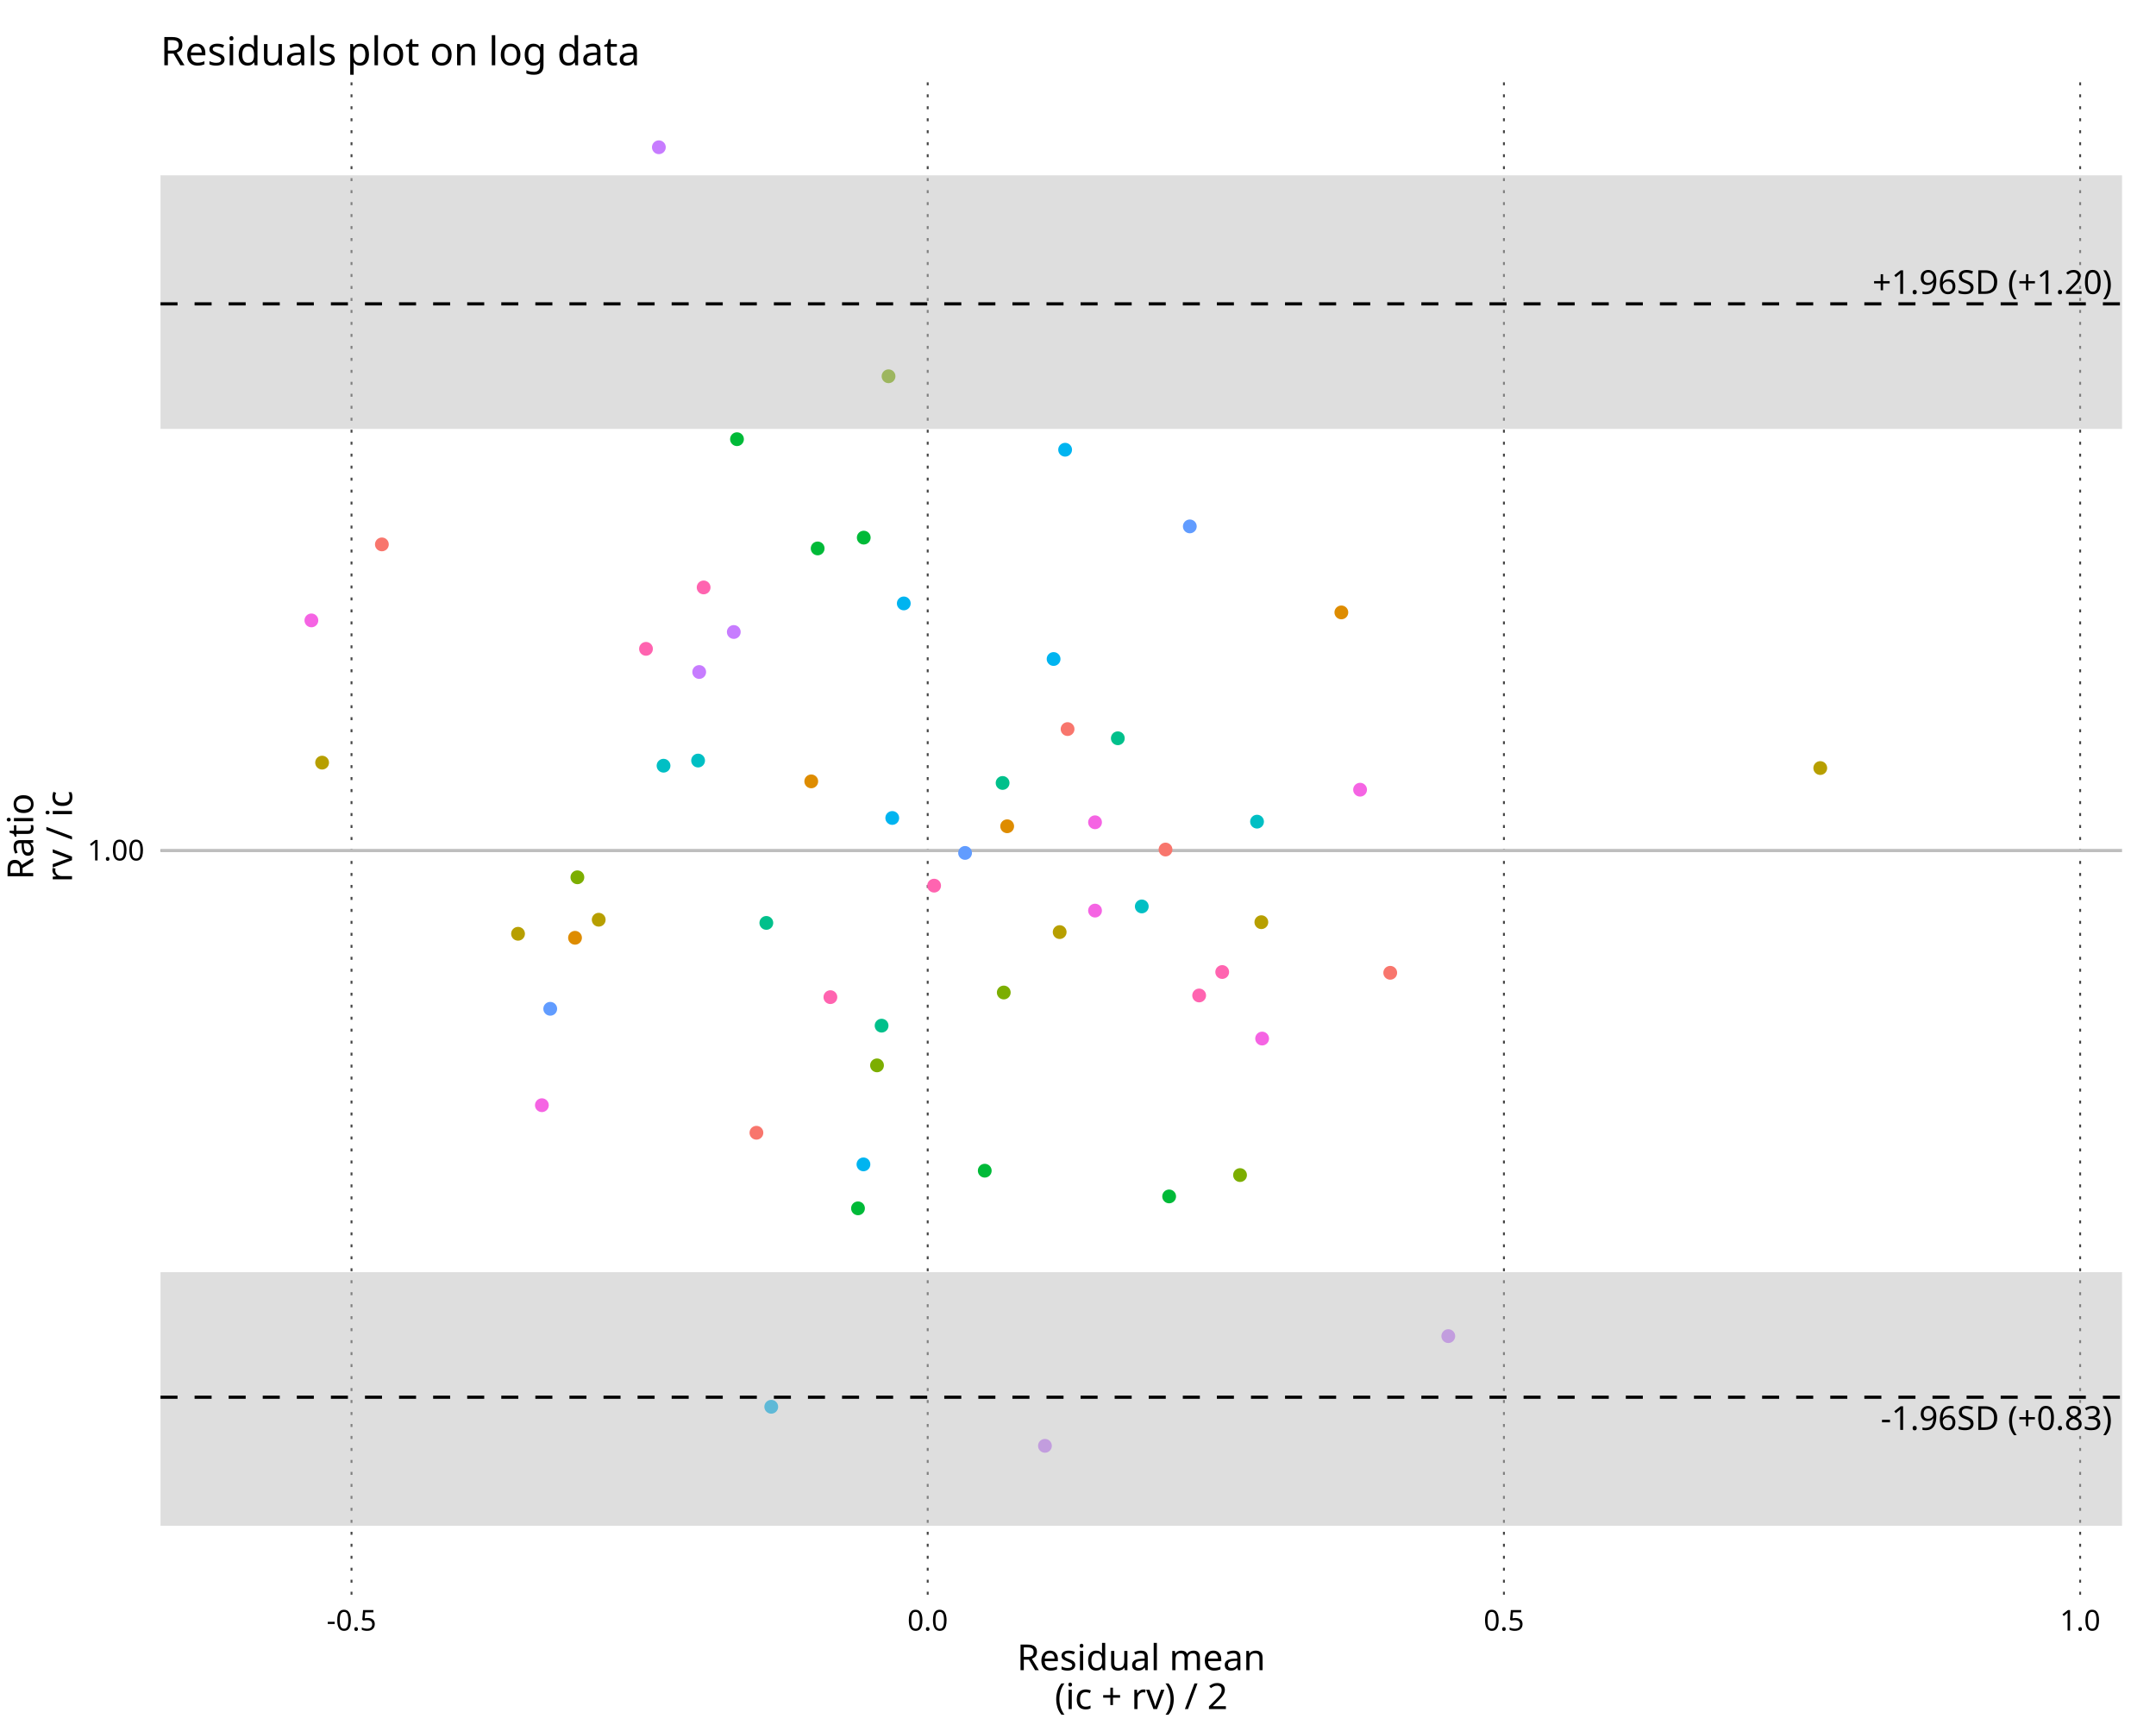
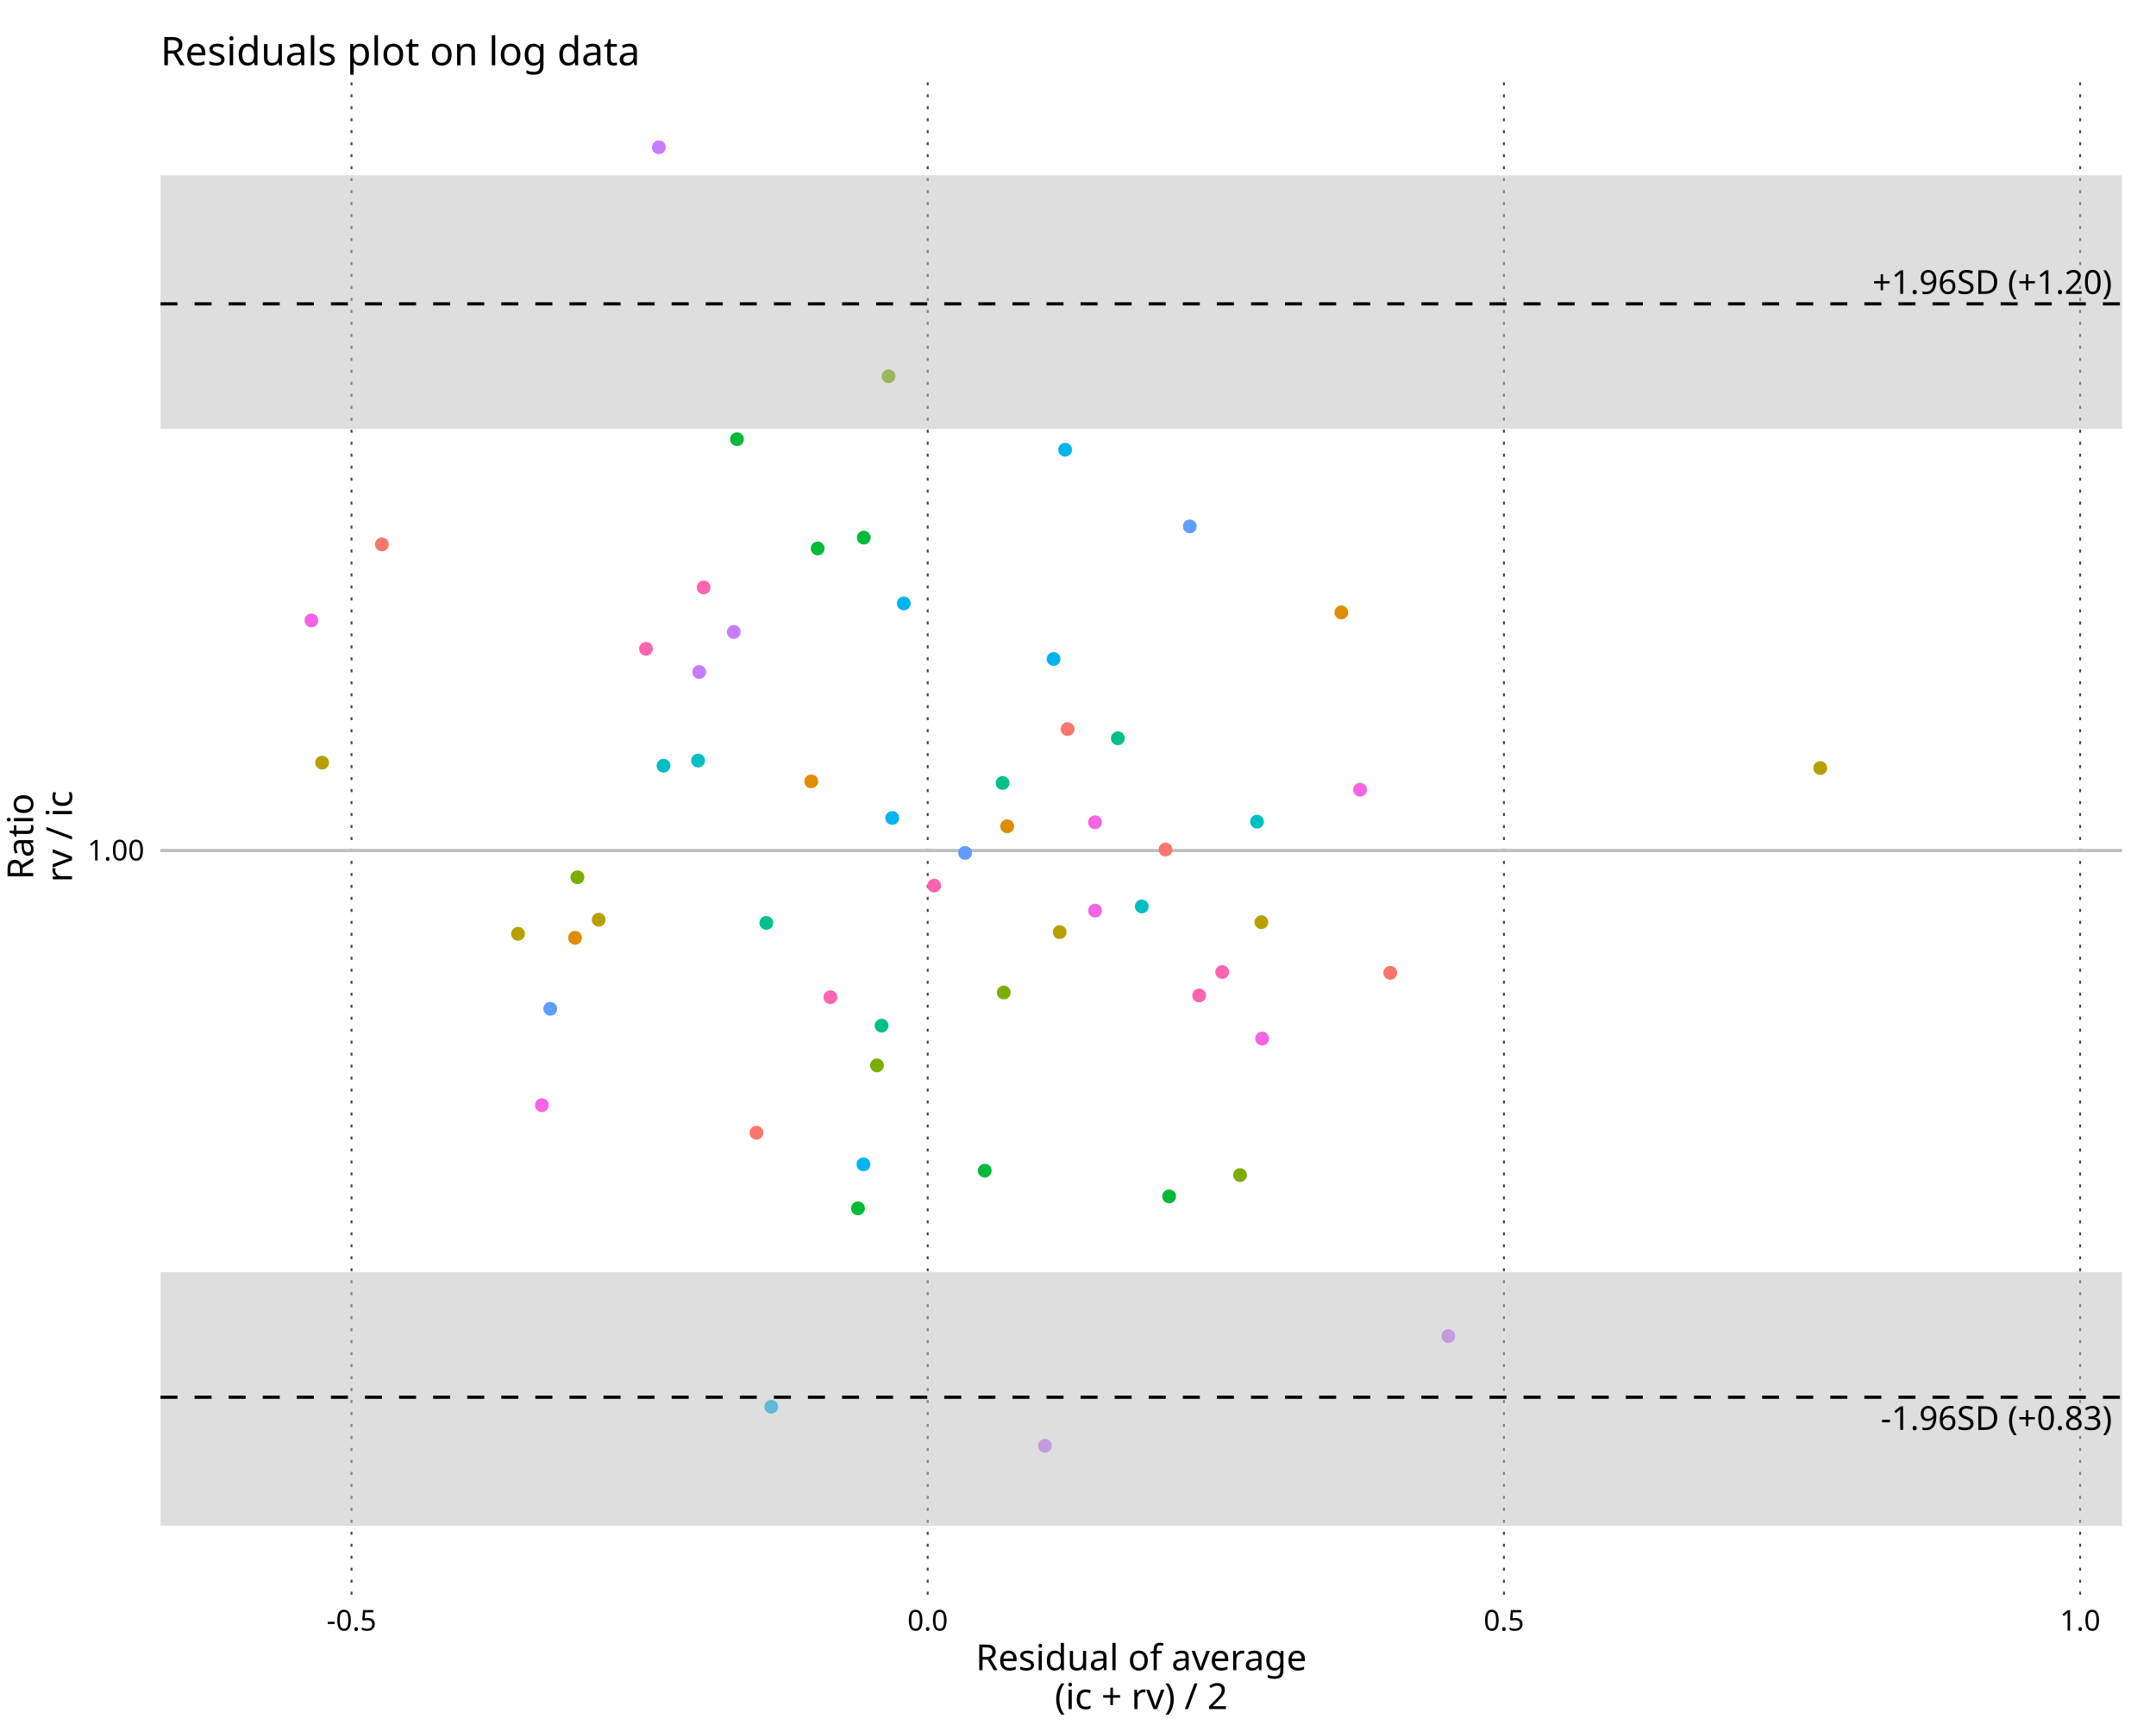
<svg xmlns="http://www.w3.org/2000/svg" class="svglite" data-engine-version="2.0" width="720.00pt" height="576.00pt" viewBox="0 0 720.00 576.00">
  <defs>
    <style type="text/css">
    .svglite line, .svglite polyline, .svglite polygon, .svglite path, .svglite rect, .svglite circle {
      fill: none;
      stroke: #000000;
      stroke-linecap: round;
      stroke-linejoin: round;
      stroke-miterlimit: 10.00;
    }
  </style>
  </defs>
  <rect width="100%" height="100%" style="stroke: none; fill: #FFFFFF;" />
  <defs>
    <clipPath id="cpMC4wMHw3MjAuMDB8MC4wMHw1NzYuMDA=">
      <rect x="0.00" y="0.00" width="720.00" height="576.00" />
    </clipPath>
  </defs>
  <g clip-path="url(#cpMC4wMHw3MjAuMDB8MC4wMHw1NzYuMDA=)">
</g>
  <defs>
    <clipPath id="cpNTMuNjB8NzA4LjY2fDI2LjE1fDUzMi40OQ==">
      <rect x="53.60" y="26.15" width="655.06" height="506.34" />
    </clipPath>
  </defs>
  <g clip-path="url(#cpNTMuNjB8NzA4LjY2fDI2LjE1fDUzMi40OQ==)">
    <polyline points="53.60,284.00 708.66,284.00 " style="stroke-width: 0.64; stroke: #454545; stroke-dasharray: 1.00,3.00; stroke-linecap: butt;" />
    <polyline points="117.39,532.49 117.39,26.15 " style="stroke-width: 0.64; stroke: #454545; stroke-dasharray: 1.00,3.00; stroke-linecap: butt;" />
    <polyline points="309.81,532.49 309.81,26.15 " style="stroke-width: 0.64; stroke: #454545; stroke-dasharray: 1.00,3.00; stroke-linecap: butt;" />
    <polyline points="502.24,532.49 502.24,26.15 " style="stroke-width: 0.64; stroke: #454545; stroke-dasharray: 1.00,3.00; stroke-linecap: butt;" />
    <polyline points="694.67,532.49 694.67,26.15 " style="stroke-width: 0.64; stroke: #454545; stroke-dasharray: 1.00,3.00; stroke-linecap: butt;" />
    <polyline points="53.60,284.00 60.49,284.00 67.39,284.00 74.28,284.00 81.18,284.00 88.08,284.00 94.97,284.00 101.87,284.00 108.76,284.00 115.66,284.00 122.55,284.00 129.45,284.00 136.34,284.00 143.24,284.00 150.13,284.00 157.03,284.00 163.92,284.00 170.82,284.00 177.72,284.00 184.61,284.00 191.51,284.00 198.40,284.00 205.30,284.00 212.19,284.00 219.09,284.00 225.98,284.00 232.88,284.00 239.77,284.00 246.67,284.00 253.56,284.00 260.46,284.00 267.36,284.00 274.25,284.00 281.15,284.00 288.04,284.00 294.94,284.00 301.83,284.00 308.73,284.00 315.62,284.00 322.52,284.00 329.41,284.00 336.31,284.00 343.21,284.00 350.10,284.00 357.00,284.00 363.89,284.00 370.79,284.00 377.68,284.00 384.58,284.00 391.47,284.00 398.37,284.00 405.26,284.00 412.16,284.00 419.05,284.00 425.95,284.00 432.85,284.00 439.74,284.00 446.64,284.00 453.53,284.00 460.43,284.00 467.32,284.00 474.22,284.00 481.11,284.00 488.01,284.00 494.90,284.00 501.80,284.00 508.69,284.00 515.59,284.00 522.49,284.00 529.38,284.00 536.28,284.00 543.17,284.00 550.07,284.00 556.96,284.00 563.86,284.00 570.75,284.00 577.65,284.00 584.54,284.00 591.44,284.00 598.33,284.00 605.23,284.00 612.13,284.00 619.02,284.00 625.92,284.00 632.81,284.00 639.71,284.00 646.60,284.00 653.50,284.00 660.39,284.00 667.29,284.00 674.18,284.00 681.08,284.00 687.98,284.00 694.87,284.00 701.77,284.00 708.66,284.00 " style="stroke-width: 1.07; stroke: #BEBEBE; stroke-linecap: butt;" />
    <circle cx="389.23" cy="283.67" r="1.95" style="stroke-width: 0.71; stroke: #F8766D; fill: #F8766D;" />
    <circle cx="127.53" cy="181.78" r="1.95" style="stroke-width: 0.71; stroke: #F8766D; fill: #F8766D;" />
    <circle cx="464.27" cy="324.83" r="1.95" style="stroke-width: 0.71; stroke: #F8766D; fill: #F8766D;" />
    <circle cx="252.61" cy="378.24" r="1.95" style="stroke-width: 0.71; stroke: #F8766D; fill: #F8766D;" />
    <circle cx="356.52" cy="243.45" r="1.95" style="stroke-width: 0.71; stroke: #F8766D; fill: #F8766D;" />
    <circle cx="192.03" cy="313.14" r="1.95" style="stroke-width: 0.71; stroke: #DE8C00; fill: #DE8C00;" />
    <circle cx="447.95" cy="204.49" r="1.95" style="stroke-width: 0.71; stroke: #DE8C00; fill: #DE8C00;" />
    <circle cx="336.35" cy="275.90" r="1.95" style="stroke-width: 0.71; stroke: #DE8C00; fill: #DE8C00;" />
    <circle cx="270.92" cy="260.91" r="1.95" style="stroke-width: 0.71; stroke: #DE8C00; fill: #DE8C00;" />
    <circle cx="107.57" cy="254.65" r="1.95" style="stroke-width: 0.71; stroke: #B79F00; fill: #B79F00;" />
    <circle cx="353.88" cy="311.24" r="1.95" style="stroke-width: 0.71; stroke: #B79F00; fill: #B79F00;" />
    <circle cx="199.94" cy="307.11" r="1.95" style="stroke-width: 0.71; stroke: #B79F00; fill: #B79F00;" />
    <circle cx="173.00" cy="311.80" r="1.95" style="stroke-width: 0.71; stroke: #B79F00; fill: #B79F00;" />
    <circle cx="607.88" cy="256.46" r="1.95" style="stroke-width: 0.71; stroke: #B79F00; fill: #B79F00;" />
    <circle cx="421.23" cy="307.93" r="1.95" style="stroke-width: 0.71; stroke: #B79F00; fill: #B79F00;" />
    <circle cx="296.73" cy="125.64" r="1.95" style="stroke-width: 0.71; stroke: #7CAE00; fill: #7CAE00;" />
    <circle cx="192.82" cy="292.94" r="1.95" style="stroke-width: 0.71; stroke: #7CAE00; fill: #7CAE00;" />
    <circle cx="292.88" cy="355.74" r="1.95" style="stroke-width: 0.71; stroke: #7CAE00; fill: #7CAE00;" />
    <circle cx="335.21" cy="331.41" r="1.95" style="stroke-width: 0.71; stroke: #7CAE00; fill: #7CAE00;" />
    <circle cx="414.11" cy="392.37" r="1.95" style="stroke-width: 0.71; stroke: #7CAE00; fill: #7CAE00;" />
    <circle cx="390.44" cy="399.50" r="1.95" style="stroke-width: 0.71; stroke: #00BA38; fill: #00BA38;" />
    <circle cx="328.86" cy="390.91" r="1.95" style="stroke-width: 0.71; stroke: #00BA38; fill: #00BA38;" />
    <circle cx="286.53" cy="403.48" r="1.95" style="stroke-width: 0.71; stroke: #00BA38; fill: #00BA38;" />
    <circle cx="288.45" cy="179.52" r="1.95" style="stroke-width: 0.71; stroke: #00BA38; fill: #00BA38;" />
    <circle cx="246.12" cy="146.65" r="1.95" style="stroke-width: 0.71; stroke: #00BA38; fill: #00BA38;" />
    <circle cx="273.06" cy="183.13" r="1.95" style="stroke-width: 0.71; stroke: #00BA38; fill: #00BA38;" />
    <circle cx="294.41" cy="342.48" r="1.95" style="stroke-width: 0.71; stroke: #00C08B; fill: #00C08B;" />
    <circle cx="373.30" cy="246.52" r="1.95" style="stroke-width: 0.71; stroke: #00C08B; fill: #00C08B;" />
    <circle cx="255.92" cy="308.17" r="1.95" style="stroke-width: 0.71; stroke: #00C08B; fill: #00C08B;" />
    <circle cx="334.82" cy="261.44" r="1.95" style="stroke-width: 0.71; stroke: #00C08B; fill: #00C08B;" />
    <circle cx="419.79" cy="274.36" r="1.95" style="stroke-width: 0.71; stroke: #00BFC4; fill: #00BFC4;" />
    <circle cx="233.13" cy="253.96" r="1.95" style="stroke-width: 0.71; stroke: #00BFC4; fill: #00BFC4;" />
    <circle cx="221.59" cy="255.68" r="1.95" style="stroke-width: 0.71; stroke: #00BFC4; fill: #00BFC4;" />
    <circle cx="381.30" cy="302.67" r="1.95" style="stroke-width: 0.71; stroke: #00BFC4; fill: #00BFC4;" />
    <circle cx="257.56" cy="469.74" r="1.95" style="stroke-width: 0.71; stroke: #00B4F0; fill: #00B4F0;" />
    <circle cx="288.35" cy="388.80" r="1.95" style="stroke-width: 0.71; stroke: #00B4F0; fill: #00B4F0;" />
    <circle cx="297.97" cy="273.13" r="1.95" style="stroke-width: 0.71; stroke: #00B4F0; fill: #00B4F0;" />
    <circle cx="301.82" cy="201.49" r="1.95" style="stroke-width: 0.71; stroke: #00B4F0; fill: #00B4F0;" />
    <circle cx="351.85" cy="220.05" r="1.95" style="stroke-width: 0.71; stroke: #00B4F0; fill: #00B4F0;" />
    <circle cx="355.70" cy="150.17" r="1.95" style="stroke-width: 0.71; stroke: #00B4F0; fill: #00B4F0;" />
    <circle cx="322.29" cy="284.80" r="1.95" style="stroke-width: 0.71; stroke: #619CFF; fill: #619CFF;" />
    <circle cx="397.34" cy="175.77" r="1.95" style="stroke-width: 0.71; stroke: #619CFF; fill: #619CFF;" />
    <circle cx="183.75" cy="336.85" r="1.95" style="stroke-width: 0.71; stroke: #619CFF; fill: #619CFF;" />
    <circle cx="348.96" cy="482.78" r="1.95" style="stroke-width: 0.71; stroke: #C77CFF; fill: #C77CFF;" />
    <circle cx="483.66" cy="446.15" r="1.95" style="stroke-width: 0.71; stroke: #C77CFF; fill: #C77CFF;" />
    <circle cx="220.03" cy="49.17" r="1.95" style="stroke-width: 0.71; stroke: #C77CFF; fill: #C77CFF;" />
    <circle cx="233.50" cy="224.39" r="1.95" style="stroke-width: 0.71; stroke: #C77CFF; fill: #C77CFF;" />
    <circle cx="245.05" cy="211.03" r="1.95" style="stroke-width: 0.71; stroke: #C77CFF; fill: #C77CFF;" />
    <circle cx="454.20" cy="263.69" r="1.95" style="stroke-width: 0.71; stroke: #F564E3; fill: #F564E3;" />
    <circle cx="103.99" cy="207.16" r="1.95" style="stroke-width: 0.71; stroke: #F564E3; fill: #F564E3;" />
    <circle cx="365.69" cy="274.57" r="1.95" style="stroke-width: 0.71; stroke: #F564E3; fill: #F564E3;" />
    <circle cx="365.69" cy="304.06" r="1.95" style="stroke-width: 0.71; stroke: #F564E3; fill: #F564E3;" />
    <circle cx="421.49" cy="346.79" r="1.95" style="stroke-width: 0.71; stroke: #F564E3; fill: #F564E3;" />
    <circle cx="180.96" cy="369.04" r="1.95" style="stroke-width: 0.71; stroke: #F564E3; fill: #F564E3;" />
    <circle cx="400.46" cy="332.40" r="1.95" style="stroke-width: 0.71; stroke: #FF64B0; fill: #FF64B0;" />
    <circle cx="277.31" cy="332.96" r="1.95" style="stroke-width: 0.71; stroke: #FF64B0; fill: #FF64B0;" />
    <circle cx="234.98" cy="196.15" r="1.95" style="stroke-width: 0.71; stroke: #FF64B0; fill: #FF64B0;" />
    <circle cx="215.73" cy="216.66" r="1.95" style="stroke-width: 0.71; stroke: #FF64B0; fill: #FF64B0;" />
    <circle cx="311.95" cy="295.73" r="1.95" style="stroke-width: 0.71; stroke: #FF64B0; fill: #FF64B0;" />
    <circle cx="408.16" cy="324.57" r="1.95" style="stroke-width: 0.71; stroke: #FF64B0; fill: #FF64B0;" />
    <polygon points="53.60,509.47 60.49,509.47 67.39,509.47 74.28,509.47 81.18,509.47 88.08,509.47 94.97,509.47 101.87,509.47 108.76,509.47 115.66,509.47 122.55,509.47 129.45,509.47 136.34,509.47 143.24,509.47 150.13,509.47 157.03,509.47 163.92,509.47 170.82,509.47 177.72,509.47 184.61,509.47 191.51,509.47 198.40,509.47 205.30,509.47 212.19,509.47 219.09,509.47 225.98,509.47 232.88,509.47 239.77,509.47 246.67,509.47 253.56,509.47 260.46,509.47 267.36,509.47 274.25,509.47 281.15,509.47 288.04,509.47 294.94,509.47 301.83,509.47 308.73,509.47 315.62,509.47 322.52,509.47 329.41,509.47 336.31,509.47 343.21,509.47 350.10,509.47 357.00,509.47 363.89,509.47 370.79,509.47 377.68,509.47 384.58,509.47 391.47,509.47 398.37,509.47 405.26,509.47 412.16,509.47 419.05,509.47 425.95,509.47 432.85,509.47 439.74,509.47 446.64,509.47 453.53,509.47 460.43,509.47 467.32,509.47 474.22,509.47 481.11,509.47 488.01,509.47 494.90,509.47 501.80,509.47 508.69,509.47 515.59,509.47 522.49,509.47 529.38,509.47 536.28,509.47 543.17,509.47 550.07,509.47 556.96,509.47 563.86,509.47 570.75,509.47 577.65,509.47 584.54,509.47 591.44,509.47 598.33,509.47 605.23,509.47 612.13,509.47 619.02,509.47 625.92,509.47 632.81,509.47 639.71,509.47 646.60,509.47 653.50,509.47 660.39,509.47 667.29,509.47 674.18,509.47 681.08,509.47 687.98,509.47 694.87,509.47 701.77,509.47 708.66,509.47 708.66,487.62 708.66,466.24 708.66,445.30 708.66,424.80 701.77,424.80 694.87,424.80 687.98,424.80 681.08,424.80 674.18,424.80 667.29,424.80 660.39,424.80 653.50,424.80 646.60,424.80 639.71,424.80 632.81,424.80 625.92,424.80 619.02,424.80 612.13,424.80 605.23,424.80 598.33,424.80 591.44,424.80 584.54,424.80 577.65,424.80 570.75,424.80 563.86,424.80 556.96,424.80 550.07,424.80 543.17,424.80 536.28,424.80 529.38,424.80 522.49,424.80 515.59,424.80 508.69,424.80 501.80,424.80 494.90,424.80 488.01,424.80 481.11,424.80 474.22,424.80 467.32,424.80 460.43,424.80 453.53,424.80 446.64,424.80 439.74,424.80 432.85,424.80 425.95,424.80 419.05,424.80 412.16,424.80 405.26,424.80 398.37,424.80 391.47,424.80 384.58,424.80 377.68,424.80 370.79,424.80 363.89,424.80 357.00,424.80 350.10,424.80 343.21,424.80 336.31,424.80 329.41,424.80 322.52,424.80 315.62,424.80 308.73,424.80 301.83,424.80 294.94,424.80 288.04,424.80 281.15,424.80 274.25,424.80 267.36,424.80 260.46,424.80 253.56,424.80 246.67,424.80 239.77,424.80 232.88,424.80 225.98,424.80 219.09,424.80 212.19,424.80 205.30,424.80 198.40,424.80 191.51,424.80 184.61,424.80 177.72,424.80 170.82,424.80 163.92,424.80 157.03,424.80 150.13,424.80 143.24,424.80 136.34,424.80 129.45,424.80 122.55,424.80 115.66,424.80 108.76,424.80 101.87,424.80 94.97,424.80 88.08,424.80 81.18,424.80 74.28,424.80 67.39,424.80 60.49,424.80 53.60,424.80 53.60,445.30 53.60,466.24 53.60,487.62 " style="stroke-width: 1.07; stroke: none; stroke-linecap: butt; stroke-linejoin: miter; fill: #BEBEBE; fill-opacity: 0.50;" />
    <polygon points="53.60,58.54 60.49,58.54 67.39,58.54 74.28,58.54 81.18,58.54 88.08,58.54 94.97,58.54 101.87,58.54 108.76,58.54 115.66,58.54 122.55,58.54 129.45,58.54 136.34,58.54 143.24,58.54 150.13,58.54 157.03,58.54 163.92,58.54 170.82,58.54 177.72,58.54 184.61,58.54 191.51,58.54 198.40,58.54 205.30,58.54 212.19,58.54 219.09,58.54 225.98,58.54 232.88,58.54 239.77,58.54 246.67,58.54 253.56,58.54 260.46,58.54 267.36,58.54 274.25,58.54 281.15,58.54 288.04,58.54 294.94,58.54 301.83,58.54 308.73,58.54 315.62,58.54 322.52,58.54 329.41,58.54 336.31,58.54 343.21,58.54 350.10,58.54 357.00,58.54 363.89,58.54 370.79,58.54 377.68,58.54 384.58,58.54 391.47,58.54 398.37,58.54 405.26,58.54 412.16,58.54 419.05,58.54 425.95,58.54 432.85,58.54 439.74,58.54 446.64,58.54 453.53,58.54 460.43,58.54 467.32,58.54 474.22,58.54 481.11,58.54 488.01,58.54 494.90,58.54 501.80,58.54 508.69,58.54 515.59,58.54 522.49,58.54 529.38,58.54 536.28,58.54 543.17,58.54 550.07,58.54 556.96,58.54 563.86,58.54 570.75,58.54 577.65,58.54 584.54,58.54 591.44,58.54 598.33,58.54 605.23,58.54 612.13,58.54 619.02,58.54 625.92,58.54 632.81,58.54 639.71,58.54 646.60,58.54 653.50,58.54 660.39,58.54 667.29,58.54 674.18,58.54 681.08,58.54 687.98,58.54 694.87,58.54 701.77,58.54 708.66,58.54 708.66,79.04 708.66,99.97 708.66,121.35 708.66,143.21 701.77,143.21 694.87,143.21 687.98,143.21 681.08,143.21 674.18,143.21 667.29,143.21 660.39,143.21 653.50,143.21 646.60,143.21 639.71,143.21 632.81,143.21 625.92,143.21 619.02,143.21 612.13,143.21 605.23,143.21 598.33,143.21 591.44,143.21 584.54,143.21 577.65,143.21 570.75,143.21 563.86,143.21 556.96,143.21 550.07,143.21 543.17,143.21 536.28,143.21 529.38,143.21 522.49,143.21 515.59,143.21 508.69,143.21 501.80,143.21 494.90,143.21 488.01,143.21 481.11,143.21 474.22,143.21 467.32,143.21 460.43,143.21 453.53,143.21 446.64,143.21 439.74,143.21 432.85,143.21 425.95,143.21 419.05,143.21 412.16,143.21 405.26,143.21 398.37,143.21 391.47,143.21 384.58,143.21 377.68,143.21 370.79,143.21 363.89,143.21 357.00,143.21 350.10,143.21 343.21,143.21 336.31,143.21 329.41,143.21 322.52,143.21 315.62,143.21 308.73,143.21 301.83,143.21 294.94,143.21 288.04,143.21 281.15,143.21 274.25,143.21 267.36,143.21 260.46,143.21 253.56,143.21 246.67,143.21 239.77,143.21 232.88,143.21 225.98,143.21 219.09,143.21 212.19,143.21 205.30,143.21 198.40,143.21 191.51,143.21 184.61,143.21 177.72,143.21 170.82,143.21 163.92,143.21 157.03,143.21 150.13,143.21 143.24,143.21 136.34,143.21 129.45,143.21 122.55,143.21 115.66,143.21 108.76,143.21 101.87,143.21 94.97,143.21 88.08,143.21 81.18,143.21 74.28,143.21 67.39,143.21 60.49,143.21 53.60,143.21 53.60,121.35 53.60,99.97 53.60,79.04 " style="stroke-width: 1.07; stroke: none; stroke-linecap: butt; stroke-linejoin: miter; fill: #BEBEBE; fill-opacity: 0.50;" />
    <polyline points="53.60,466.55 60.49,466.55 67.39,466.55 74.28,466.55 81.18,466.55 88.08,466.55 94.97,466.55 101.87,466.55 108.76,466.55 115.66,466.55 122.55,466.55 129.45,466.55 136.34,466.55 143.24,466.55 150.13,466.55 157.03,466.55 163.92,466.55 170.82,466.55 177.72,466.55 184.61,466.55 191.51,466.55 198.40,466.55 205.30,466.55 212.19,466.55 219.09,466.55 225.98,466.55 232.88,466.55 239.77,466.55 246.67,466.55 253.56,466.55 260.46,466.55 267.36,466.55 274.25,466.55 281.15,466.55 288.04,466.55 294.94,466.55 301.83,466.55 308.73,466.55 315.62,466.55 322.52,466.55 329.41,466.55 336.31,466.55 343.21,466.55 350.10,466.55 357.00,466.55 363.89,466.55 370.79,466.55 377.68,466.55 384.58,466.55 391.47,466.55 398.37,466.55 405.26,466.55 412.16,466.55 419.05,466.55 425.95,466.55 432.85,466.55 439.74,466.55 446.64,466.55 453.53,466.55 460.43,466.55 467.32,466.55 474.22,466.55 481.11,466.55 488.01,466.55 494.90,466.55 501.80,466.55 508.69,466.55 515.59,466.55 522.49,466.55 529.38,466.55 536.28,466.55 543.17,466.55 550.07,466.55 556.96,466.55 563.86,466.55 570.75,466.55 577.65,466.55 584.54,466.55 591.44,466.55 598.33,466.55 605.23,466.55 612.13,466.55 619.02,466.55 625.92,466.55 632.81,466.55 639.71,466.55 646.60,466.55 653.50,466.55 660.39,466.55 667.29,466.55 674.18,466.55 681.08,466.55 687.98,466.55 694.87,466.55 701.77,466.55 708.66,466.55 " style="stroke-width: 1.07; stroke-dasharray: 5.69,5.69; stroke-linecap: butt;" />
    <polyline points="53.60,101.46 60.49,101.46 67.39,101.46 74.28,101.46 81.18,101.46 88.08,101.46 94.97,101.46 101.87,101.46 108.76,101.46 115.66,101.46 122.55,101.46 129.45,101.46 136.34,101.46 143.24,101.46 150.13,101.46 157.03,101.46 163.92,101.46 170.82,101.46 177.72,101.46 184.61,101.46 191.51,101.46 198.40,101.46 205.30,101.46 212.19,101.46 219.09,101.46 225.98,101.46 232.88,101.46 239.77,101.46 246.67,101.46 253.56,101.46 260.46,101.46 267.36,101.46 274.25,101.46 281.15,101.46 288.04,101.46 294.94,101.46 301.83,101.46 308.73,101.46 315.62,101.46 322.52,101.46 329.41,101.46 336.31,101.46 343.21,101.46 350.10,101.46 357.00,101.46 363.89,101.46 370.79,101.46 377.68,101.46 384.58,101.46 391.47,101.46 398.37,101.46 405.26,101.46 412.16,101.46 419.05,101.46 425.95,101.46 432.85,101.46 439.74,101.46 446.64,101.46 453.53,101.46 460.43,101.46 467.32,101.46 474.22,101.46 481.11,101.46 488.01,101.46 494.90,101.46 501.80,101.46 508.69,101.46 515.59,101.46 522.49,101.46 529.38,101.46 536.28,101.46 543.17,101.46 550.07,101.46 556.96,101.46 563.86,101.46 570.75,101.46 577.65,101.46 584.54,101.46 591.44,101.46 598.33,101.46 605.23,101.46 612.13,101.46 619.02,101.46 625.92,101.46 632.81,101.46 639.71,101.46 646.60,101.46 653.50,101.46 660.39,101.46 667.29,101.46 674.18,101.46 681.08,101.46 687.98,101.46 694.87,101.46 701.77,101.46 708.66,101.46 " style="stroke-width: 1.07; stroke-dasharray: 5.69,5.69; stroke-linecap: butt;" />
    <polygon points="625.16,480.77 706.67,480.77 706.59,480.77 706.91,480.76 707.23,480.69 707.53,480.58 707.80,480.42 708.05,480.22 708.26,479.98 708.43,479.71 708.56,479.42 708.64,479.10 708.66,478.79 708.66,478.79 708.66,468.54 708.66,468.54 708.64,468.22 708.56,467.91 708.43,467.62 708.26,467.35 708.05,467.11 707.80,466.90 707.53,466.74 707.23,466.63 706.91,466.57 706.67,466.55 625.16,466.55 625.40,466.57 625.08,466.55 624.76,466.59 624.46,466.68 624.17,466.82 623.91,467.00 623.67,467.22 623.48,467.48 623.33,467.76 623.23,468.06 623.18,468.38 623.17,468.54 623.17,478.79 623.18,478.63 623.18,478.95 623.23,479.26 623.33,479.56 623.48,479.85 623.67,480.10 623.91,480.33 624.17,480.51 624.46,480.64 624.76,480.73 625.08,480.77 " style="stroke-width: nan; stroke: none; fill: none;" />
    <text x="705.35" y="477.46" text-anchor="end" style="font-size: 11.04px; font-family: sans;" textLength="78.86px" lengthAdjust="spacingAndGlyphs">-1.96SD (+0.83)</text>
    <polygon points="622.39,101.46 706.67,101.46 706.59,101.45 706.91,101.44 707.23,101.38 707.53,101.26 707.80,101.10 708.05,100.90 708.26,100.66 708.43,100.39 708.56,100.10 708.64,99.79 708.66,99.47 708.66,99.47 708.66,89.22 708.66,89.22 708.64,88.90 708.56,88.59 708.43,88.30 708.26,88.03 708.05,87.79 707.80,87.59 707.53,87.43 707.23,87.31 706.91,87.25 706.67,87.23 622.39,87.23 622.63,87.25 622.31,87.24 621.99,87.28 621.68,87.36 621.39,87.50 621.13,87.68 620.90,87.90 620.71,88.16 620.56,88.44 620.46,88.75 620.41,89.06 620.40,89.22 620.40,99.47 620.41,99.31 620.41,99.63 620.46,99.94 620.56,100.25 620.71,100.53 620.90,100.79 621.13,101.01 621.39,101.19 621.68,101.33 621.99,101.42 622.31,101.45 " style="stroke-width: nan; stroke: none; fill: none;" />
    <text x="705.35" y="98.14" text-anchor="end" style="font-size: 11.04px; font-family: sans;" textLength="81.64px" lengthAdjust="spacingAndGlyphs">+1.96SD (+1.20)</text>
  </g>
  <g clip-path="url(#cpMC4wMHw3MjAuMDB8MC4wMHw1NzYuMDA=)">
    <text x="48.22" y="287.31" text-anchor="end" style="font-size: 9.60px; font-family: sans;" textLength="18.69px" lengthAdjust="spacingAndGlyphs">1.00</text>
    <text x="117.39" y="544.47" text-anchor="middle" style="font-size: 9.60px; font-family: sans;" textLength="16.54px" lengthAdjust="spacingAndGlyphs">-0.5</text>
    <text x="309.81" y="544.47" text-anchor="middle" style="font-size: 9.60px; font-family: sans;" textLength="13.35px" lengthAdjust="spacingAndGlyphs">0.0</text>
    <text x="502.24" y="544.47" text-anchor="middle" style="font-size: 9.60px; font-family: sans;" textLength="13.35px" lengthAdjust="spacingAndGlyphs">0.5</text>
    <text x="694.67" y="544.47" text-anchor="middle" style="font-size: 9.60px; font-family: sans;" textLength="13.35px" lengthAdjust="spacingAndGlyphs">1.0</text>
-     <text x="381.13" y="557.71" text-anchor="middle" style="font-size: 12.00px; font-family: sans;" textLength="80.06px" lengthAdjust="spacingAndGlyphs">Residual mean</text>
+     <text x="381.13" y="557.71" text-anchor="middle" style="font-size: 12.00px; font-family: sans;" textLength="106.75px" lengthAdjust="spacingAndGlyphs">Residual of average</text>
    <text x="381.13" y="570.67" text-anchor="middle" style="font-size: 12.00px; font-family: sans;" textLength="57.02px" lengthAdjust="spacingAndGlyphs">(ic + rv) / 2</text>
    <text transform="translate(11.09,279.32) rotate(-90)" text-anchor="middle" style="font-size: 12.00px; font-family: sans;" textLength="28.02px" lengthAdjust="spacingAndGlyphs">Ratio</text>
    <text transform="translate(24.05,279.32) rotate(-90)" text-anchor="middle" style="font-size: 12.00px; font-family: sans;" textLength="28.67px" lengthAdjust="spacingAndGlyphs">rv / ic</text>
    <text x="53.60" y="21.79" style="font-size: 13.20px; font-family: sans;" textLength="151.91px" lengthAdjust="spacingAndGlyphs">Residuals plot on log data</text>
  </g>
</svg>
